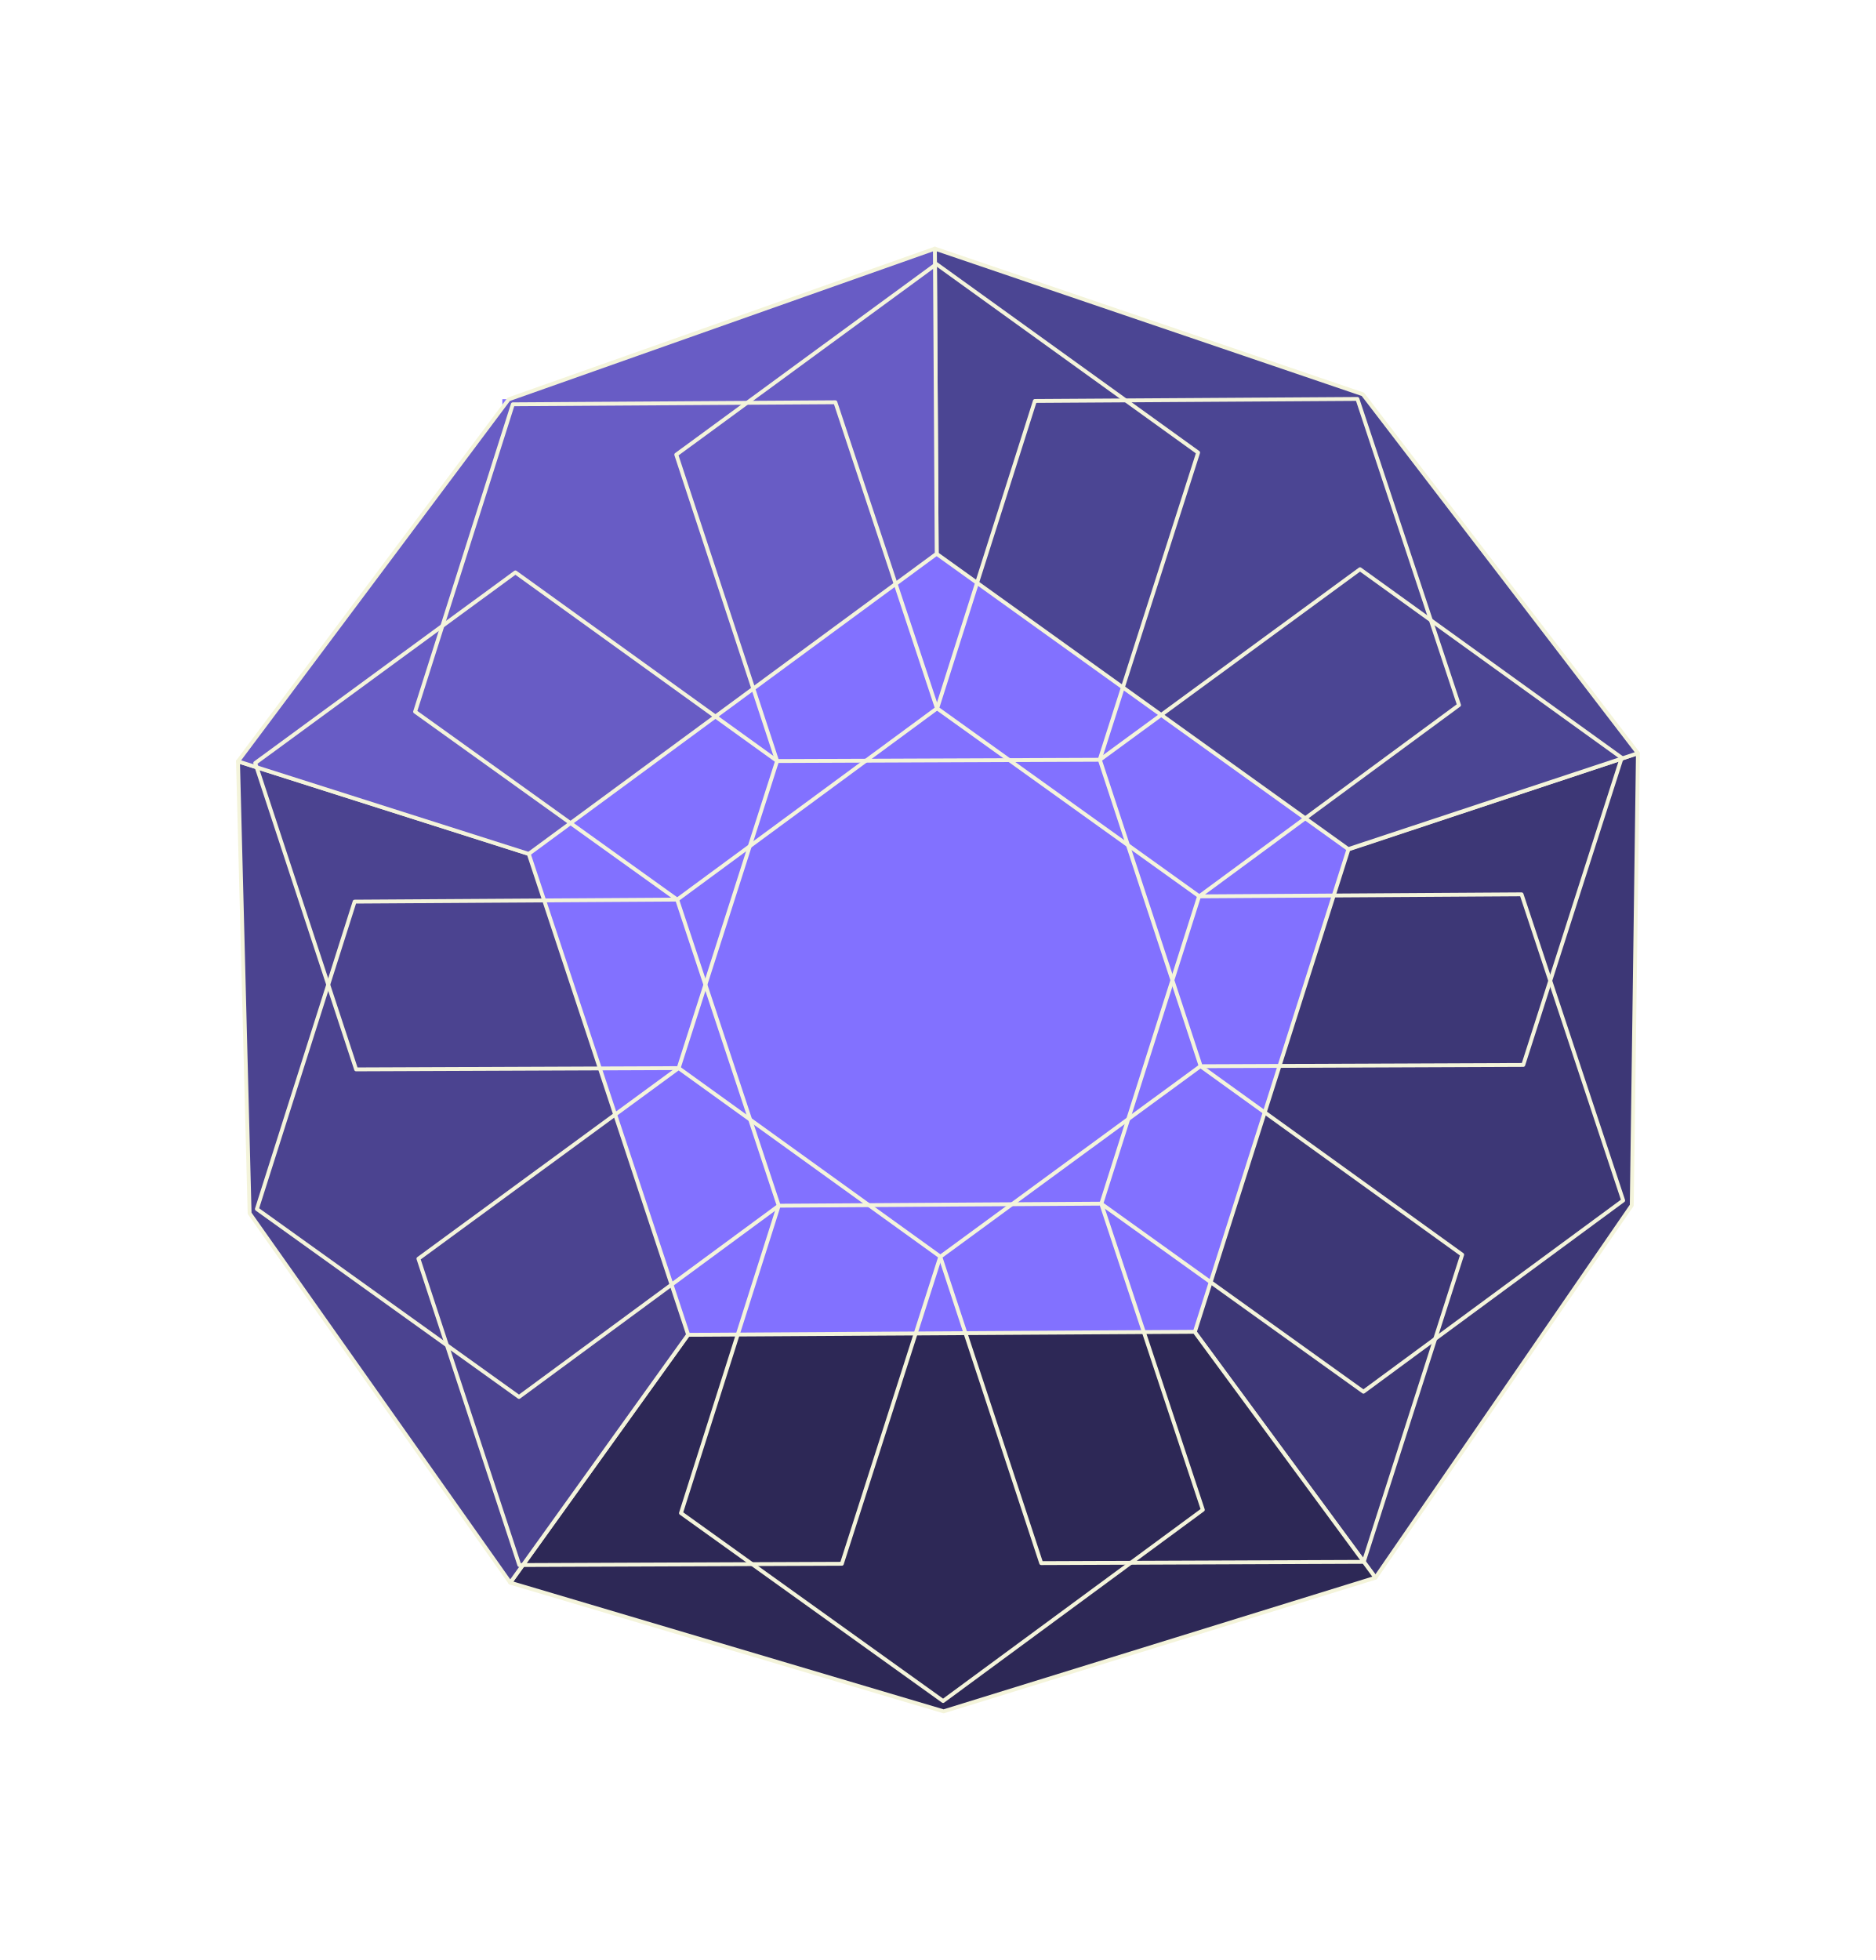
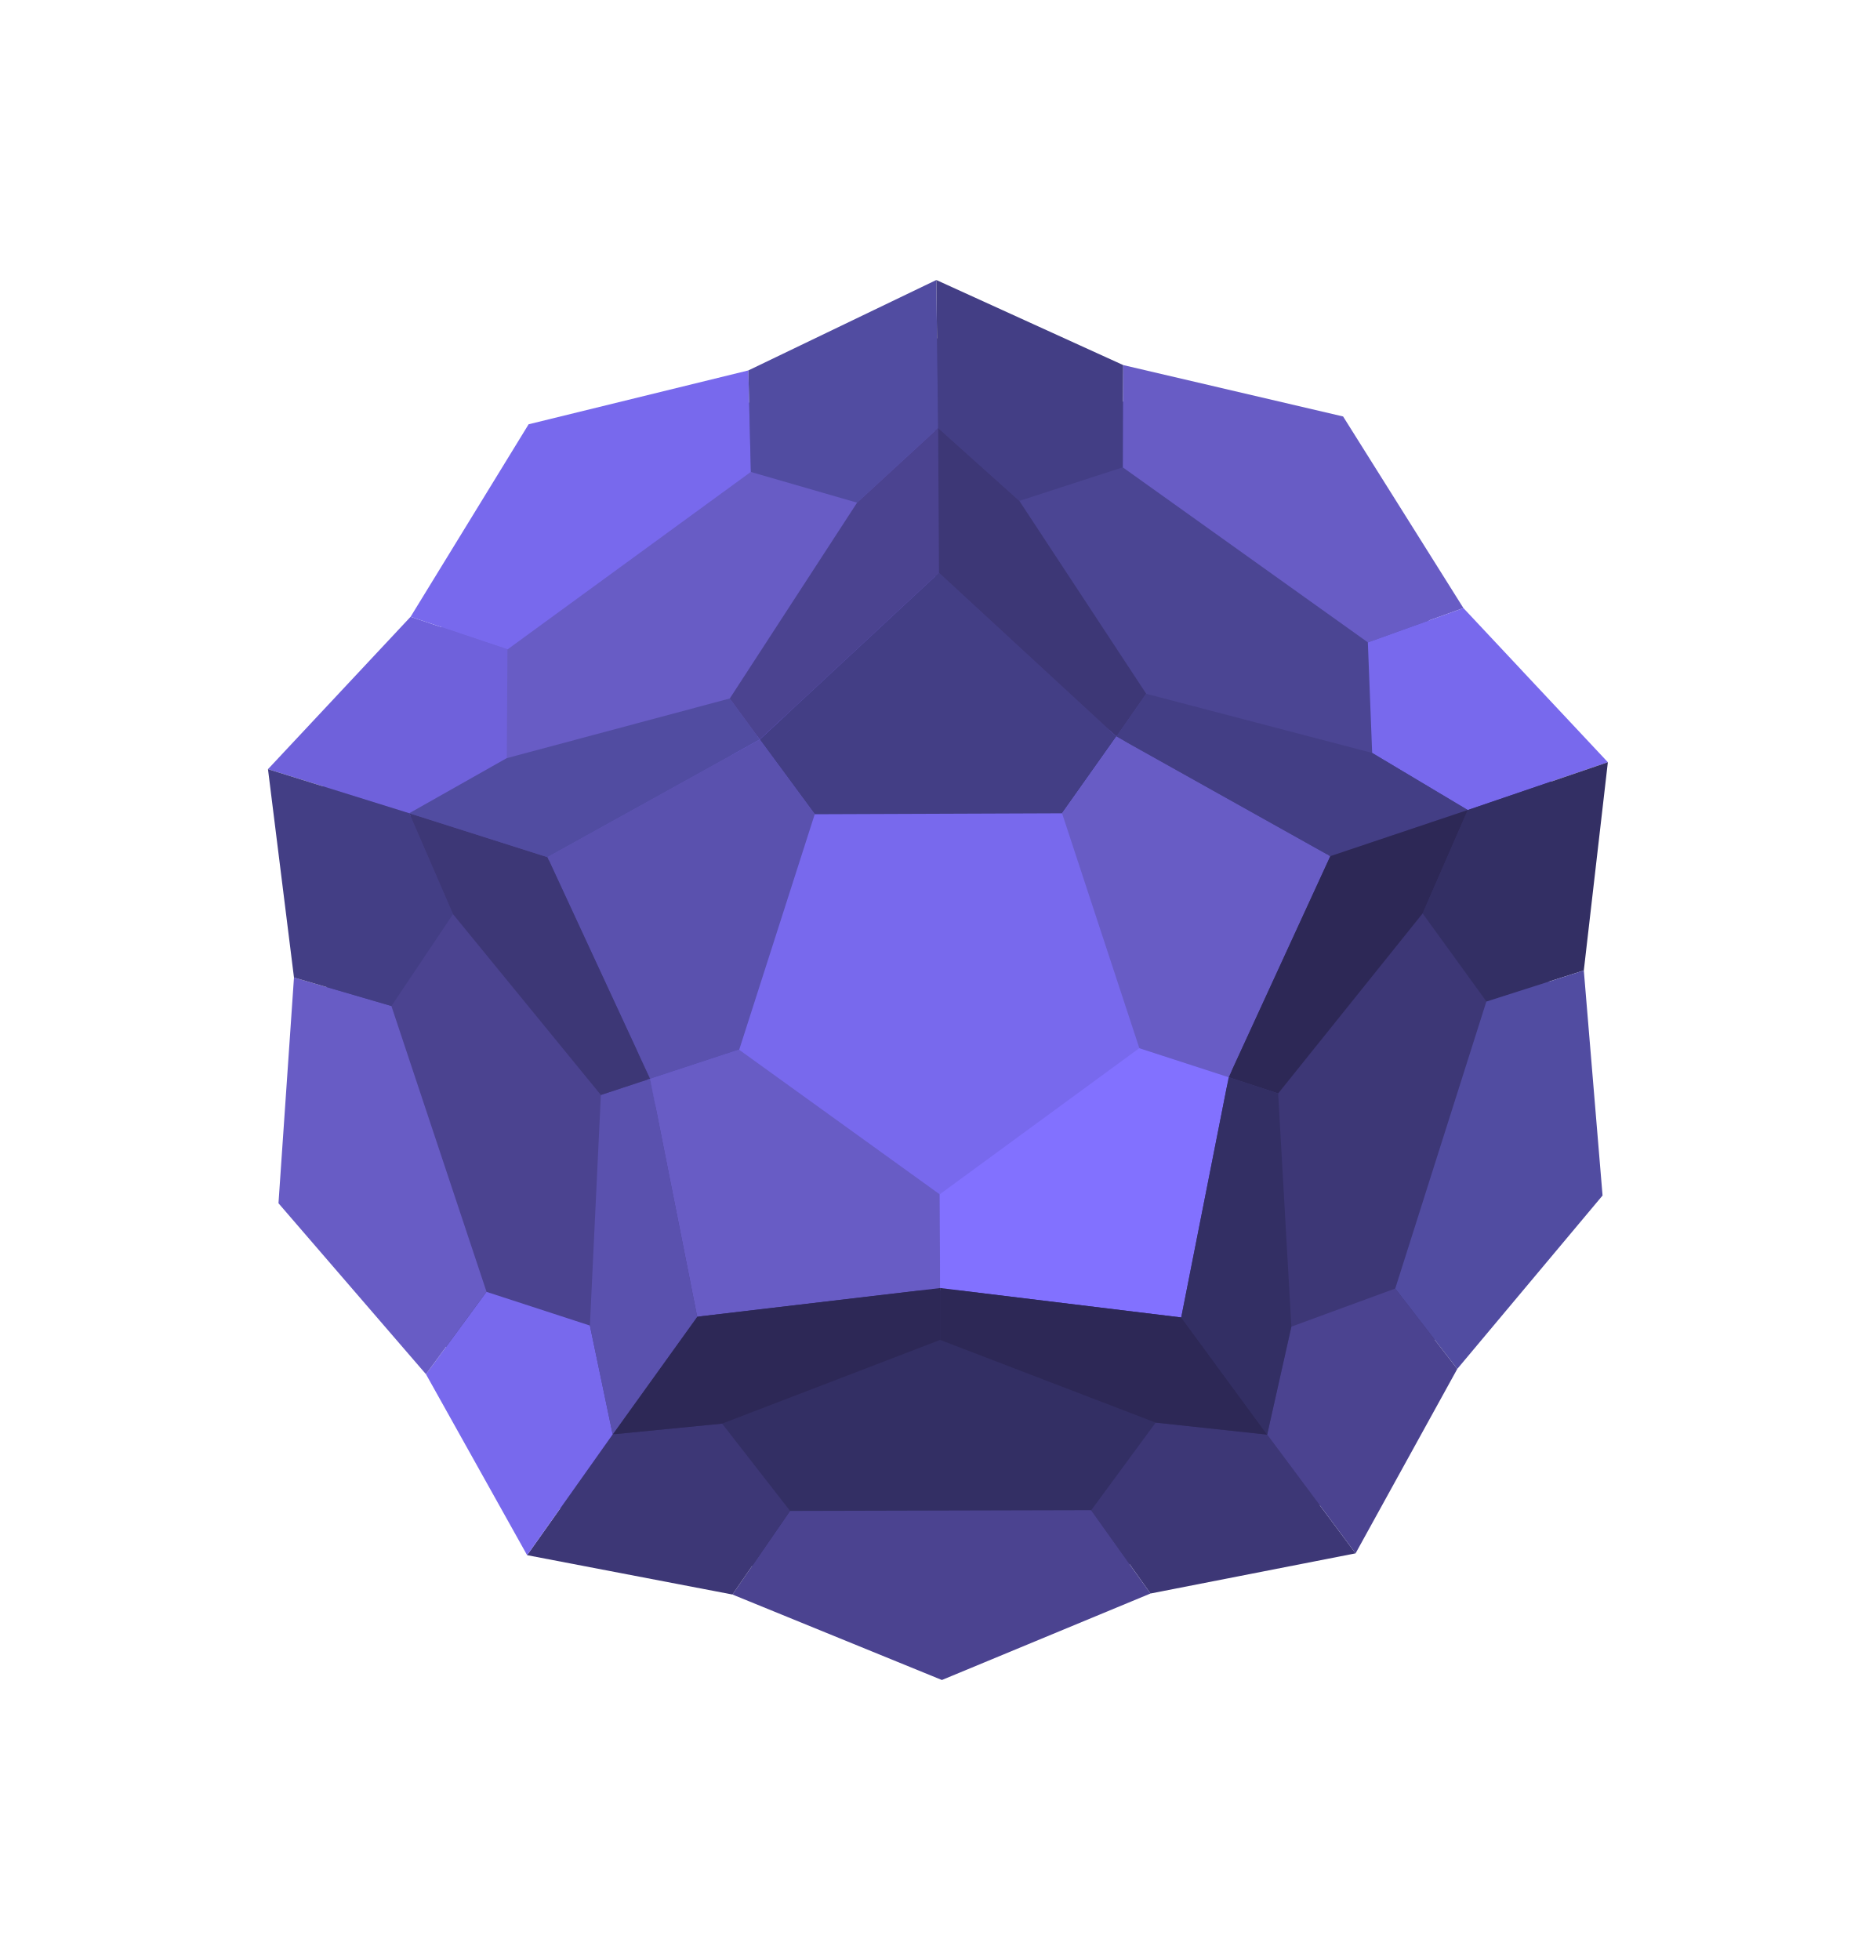
- <svg xmlns="http://www.w3.org/2000/svg" width="100%" height="100%" version="1.1" style="stroke-linecap: round; stroke-linejoin: round; stroke-miterlimit: 20; background: rgba(163, 0, 0, 1);" viewBox="-2253.315 -3078.952 3389.861 3541.608">
-   <svg id="S-7a-9d7dae" style="overflow: visible; pointer-events: none; display: none;" data-disabled="true" data-hidden="true">
-     <path id="P-43-248242" d="M-659.901 -1432.955M-659.901 -1432.955L-318.505 -1099.095L97.484 -882.323L-104.954 -451.293L-184.928 7.865L-650.164 -51.73L-1115.155 6.374L-1197.56 -454.686L-1402.43 -888.379L-992.875 -1101.818L-659.901 -1432.955L-659.901 -1432.955L-659.901 -1432.955 " style="stroke: rgb(244, 244, 219); stroke-opacity: 1; stroke-width: 0px; fill: rgb(130, 113, 255); fill-opacity: 1;" points="-199.6,-1427.407 1018.901,-548.84 559.872,881.516 -942.324,886.957 -1411.704,-540.036 -199.6,-1427.407" class="" transform="matrix(1,0,0,1,121.7292,-632.997)" />
-     <path id="P-ac-5c16a4" d="M-1364.151 -772.67M-1364.151 -772.67M-1364.151 -772.67M-1364.151 -772.67M-1364.151 -772.67M-1364.151 -772.67L-1371.637 -1035.608L-1379.124 -1298.546L-1020.326 -1116.72L-616.998 -1073.462L-440.163 -696.418L-145.138 -404.474L-375.952 -313.256L-606.766 -222.038L-1022.755 -438.81L-1364.151 -772.67L-1364.151 -772.67L-1364.151 -772.67L-1364.151 -772.67L-1364.151 -772.67L-1364.151 -772.67L-1364.151 -772.67 " style="stroke: rgb(244, 244, 219); stroke-opacity: 1; stroke-width: 0px; fill: rgb(76, 69, 147); fill-opacity: 1;" points="-703.838,-1333.12 -209.781,-1188.86 -655.066,-541.305 -1428.727,-302.757 -1460.418,-790.153 -708.557,-1335.916" class="" transform="matrix(1,0,0,1,825.9792,-1293.281)" />
-     <path id="P-56-cea315" d="M-1039.451 -296.041M-1039.451 -296.041L-1224.869 -453.586L-1410.287 -611.131L-1330.313 -1070.289L-1127.875 -1501.319L-897.061 -1592.537L-666.248 -1683.755L-735.596 -1292.606L-658.1 -899.66L-911.059 -640.244L-1039.451 -296.041L-1039.451 -296.041L-1039.451 -296.041 " style="stroke: rgb(244, 244, 219); stroke-opacity: 1; stroke-width: 0px; fill: rgb(61, 55, 118); fill-opacity: 1;" points="-1032.295,-1682.691 -670.445,-1372.927 -952.347,-490.915 -1406.589,-311.409 -1411.704,-1086.858 -1030.402,-1681.865" class="" transform="matrix(1,0,0,1,1347.088,-14.00092)" />
-     <path id="P-eb-bce465" d="M-937.449 -814.504M-937.449 -814.504L-1336.59 -1033.254L-1785.91 -1113.642L-1587.828 -1270.203L-1389.745 -1426.764L-924.755 -1484.868L-459.519 -1425.274L-274.101 -1267.729L-88.683 -1110.183L-538.634 -1031.628L-937.449 -814.504L-937.449 -814.504L-937.449 -814.504 " style="stroke: rgb(244, 244, 219); stroke-opacity: 1; stroke-width: 0px; fill: rgb(45, 40, 86); fill-opacity: 1;" points="-946.531,-1427.407 -110.543,-1135.557 -502.376,-823.065 -1422.877,-826.942 -1787.849,-1134.511 -946.531,-1427.407" class="" transform="matrix(1,0,0,1,396.3201,800.1418)" />
-     <path id="P-c7-9432cb" d="M-864.22 -298.181M-864.22 -298.181L-994.148 -637.258L-1247.798 -891.335L-1176.254 -1285.345L-1251.554 -1676.799L-1003.442 -1591.427L-755.33 -1506.056L-550.46 -1072.363L-468.055 -611.303L-666.137 -454.742L-864.22 -298.181L-864.22 -298.181L-864.22 -298.181 " style="stroke: rgb(244, 244, 219); stroke-opacity: 1; stroke-width: 0px; fill: rgb(75, 67, 144); fill-opacity: 1;" points="-853.961,-1675.606 -478.903,-1090.237 -478.138,-313.452 -962.13,-487.951 -1252.1,-1371.253 -859.084,-1682.256" class="" transform="matrix(1,0,0,1,-525.3709,-15.3197)" />
-     <path id="P-67-4f236f" d="M-925.438 -303.598M-925.438 -303.598L-1173.549 -388.97L-1421.661 -474.342L-1130.172 -767.716L-958.077 -1145.656L-554.808 -1190.667L-197.882 -1374.049L-190.395 -1111.112L-182.909 -848.174L-515.883 -517.037L-925.438 -303.598L-925.438 -303.598L-925.438 -303.598 " style="stroke: rgb(244, 244, 219); stroke-opacity: 1; stroke-width: 0px; fill: rgb(104, 92, 197); fill-opacity: 1;" points="-690.766,-1370.745 -196.609,-1205.194 -655.066,-541.305 -1406.854,-315.437 -1426.877,-830.436 -692.438,-1370.403" class="" transform="matrix(1,0,0,1,-355.2627,-1217.777)" />
+ <svg xmlns="http://www.w3.org/2000/svg" width="100%" height="100%" version="1.1" style="stroke-linecap: round; stroke-linejoin: round; stroke-miterlimit: 20; background: rgba(163, 0, 0, 1);" viewBox="-2328.499 -3159.919 3545.543 3704.401">
+   <svg id="S-c4-149336" style="overflow: visible; pointer-events: all;" data-disabled="false" data-hidden="false">
+     <polygon id="P-b5-790f31" points="-2626.382,2421.396 -4055.879,2435.056 -4066.843,475.902 -2637.898,467.735" style="stroke: rgb(244, 244, 219); stroke-opacity: 1; stroke-width: 0; fill: rgb(120, 105, 237); fill-opacity: 1;" class="" transform="matrix(1,0,0,1,2785.079,-2748.416)" />
+     <polygon id="P-d8-56e3a8" points="-2551.153,85.315 -2556.272,460.664 -2769.065,769.814 -2981.857,1078.963 -3131.885,875.087 -3281.914,671.212 -3154.351,270.455 -3026.788,-130.302 -2786.41,-210.169 -2546.033,-290.035" style="stroke: rgb(244, 244, 219); stroke-opacity: 1; stroke-width: 0; fill: rgb(61, 55, 118); fill-opacity: 1;" class="" transform="matrix(1,0,0,1,3149.988,-1394.674)" />
+     <polygon id="P-30-f27800" points="-2038.998,82.454 -1888.793,286.605 -2247.37,397.574 -2605.946,508.542 -2965.75,401.71 -3325.555,294.878 -3177.94,89.111 -3030.325,-116.656 -2609.764,-119.177 -2189.202,-121.698" style="stroke: rgb(244, 244, 219); stroke-opacity: 1; stroke-width: 0; fill: rgb(51, 47, 100); fill-opacity: 1;" class="" transform="matrix(1,0,0,1,2056.925,-602.317)" />
+     <polygon id="P-52-562759" points="-1999.189,263.956 -1866.831,663.154 -2014.524,869.066 -2162.218,1074.978 -2378.618,768.3 -2595.018,461.622 -2604.665,86.414 -2614.313,-288.793 -2372.93,-212.018 -2131.548,-135.243" style="stroke: rgb(244, 244, 219); stroke-opacity: 1; stroke-width: 0; fill: rgb(75, 67, 144); fill-opacity: 1;" class="" transform="matrix(1,0,0,1,893.5881,-1382.417)" />
+     <polygon id="P-ae-d3f854" points="-2346.15,744.388 -2117.764,1042.373 -2358.249,1121.999 -2598.735,1201.625 -2940.458,956.465 -3282.181,711.305 -3283.696,457.934 -3285.211,204.563 -2929.874,325.483 -2574.537,446.402" style="stroke: rgb(244, 244, 219); stroke-opacity: 1; stroke-width: 0; fill: rgb(75, 69, 147); fill-opacity: 1;" class="" transform="matrix(1,0,0,1,2721.718,-2727.083)" />
+     <polygon id="P-98-709946" points="-1904.762,449.193 -1903.244,702.448 -2242.004,951.687 -2580.764,1200.926 -2822.138,1124.087 -3063.512,1047.247 -2838.756,746.689 -2614,446.13 -2260.14,321.034 -1906.28,195.938" style="stroke: rgb(244, 244, 219); stroke-opacity: 1; stroke-width: 0; fill: rgb(104, 92, 197); fill-opacity: 1;" class="" transform="matrix(1,0,0,1,1342.787,-2718.458)" />
  </svg>
-   <svg id="layer 4" style="overflow: visible;">
-     <polygon id="P-b5-790f31" points="-2499.314,2593.733 -4054.912,2608.599 -4066.843,476.623 -2511.846,467.735" style="stroke: rgb(244, 244, 219); stroke-opacity: 1; stroke-width: 0px; fill: rgb(130, 113, 255); fill-opacity: 1;" class="" transform="matrix(1,0,0,1,2721.268,-2834.206)" />
+   <svg id="S-7b-403440" style="overflow: visible; pointer-events: all;" data-disabled="false" data-hidden="false">
+     <polygon id="P-91-f240b3" points="-3305.762,341.196 -3394.902,-108.088 -3226.638,-163.496 -2847.491,109.803 -2846.628,287.156" style="stroke: rgb(244, 244, 219); stroke-opacity: 1; stroke-width: 0; fill: rgb(104, 92, 197); fill-opacity: 1;" class="" transform="matrix(1,0,0,1,2295,-1012.518)" />
+     <polygon id="P-be-a02097" points="-3149.975,349.379 -3343.814,-69.895 -2942.518,-292.291 -2838.6,-151.163 -2981.358,293.881" style="stroke: rgb(244, 244, 219); stroke-opacity: 1; stroke-width: 0; fill: rgb(90, 81, 174); fill-opacity: 1;" class="" transform="matrix(1,0,0,1,2050.073,-1469.984)" />
+     <polygon id="P-89-20e88c" points="-2638.493,97.982 -2742.538,-43.278 -2403.836,-358.342 -2068.409,-48.875 -2171.116,96.227" style="stroke: rgb(244, 244, 219); stroke-opacity: 1; stroke-width: 0; fill: rgb(67, 62, 133); fill-opacity: 1;" class="" transform="matrix(1,0,0,1,1850.093,-1718.997)" />
+     <polygon id="P-04-b4b409" points="-3250.721,652.551 -3251.291,475.166 -2874.206,199.03 -2705.182,253.943 -2794.95,707.987" style="stroke: rgb(244, 244, 219); stroke-opacity: 1; stroke-width: 0; fill: rgb(130, 113, 255); fill-opacity: 1;" class="" transform="matrix(1,0,0,1,2699.092,-1377.913)" />
+     <polygon id="P-70-e5f399" points="-2824.324,715.773 -2970.42,271.813 -2867.647,126.742 -2463.392,352.879 -2655.421,770.643" style="stroke: rgb(244, 244, 219); stroke-opacity: 1; stroke-width: 0; fill: rgb(104, 92, 197); fill-opacity: 1;" class="" transform="matrix(1,0,0,1,2649.33,-1894.614)" />
+     <polygon id="P-f4-1b6a80" points="-2782.245,-80.166 -3169.889,-4.239 -3281.914,-161.599 -3160.119,-327.26 -2949.356,-304.565" style="stroke: rgb(244, 244, 219); stroke-opacity: 1; stroke-width: 0; fill: rgb(61, 55, 118); fill-opacity: 1;" class="" transform="matrix(1,0,0,1,3015.946,-143.9309)" />
+     <polygon id="P-04-85f4f9" points="-2444.411,-107.183 -2838.653,56.269 -3234.555,-105.284 -3125.797,-263.274 -2556.676,-264.698" style="stroke: rgb(244, 244, 219); stroke-opacity: 1; stroke-width: 0; fill: rgb(75, 67, 144); fill-opacity: 1;" class="" transform="matrix(1,0,0,1,2290.456,-40.98752)" />
+     <polygon id="P-bd-de66d5" points="-2108.552,-162.982 -2217.418,-4.91 -2605.544,-79.299 -2443.822,-307.623 -2236.958,-327.912" style="stroke: rgb(244, 244, 219); stroke-opacity: 1; stroke-width: 0; fill: rgb(61, 55, 118); fill-opacity: 1;" class="" transform="matrix(1,0,0,1,1273.33,-141.3619)" />
+     <polygon id="P-42-5df9f6" points="-2660.616,426.614 -2871.378,403.92 -3278.661,247.657 -3278.661,149.563 -2823.064,205.185" style="stroke: rgb(244, 244, 219); stroke-opacity: 1; stroke-width: 0; fill: rgb(45, 40, 86); fill-opacity: 1;" class="" transform="matrix(1,0,0,1,2727.205,-875.1102)" />
+     <polygon id="P-b0-6a2250" points="-2273.952,238.966 -2686.129,397.212 -2892.992,417.501 -2733.262,195.164 -2273.955,140.938" style="stroke: rgb(244, 244, 219); stroke-opacity: 1; stroke-width: 0; fill: rgb(45, 40, 86); fill-opacity: 1;" class="" transform="matrix(1,0,0,1,1722.5,-866.486)" />
+     <polygon id="P-1d-537c78" points="-3290.104,-87.727 -3020.547,-375.738 -2837.458,-314.174 -2838.735,-108.563 -3023.015,-4.398" style="stroke: rgb(244, 244, 219); stroke-opacity: 1; stroke-width: 0; fill: rgb(111, 97, 219); fill-opacity: 1;" class="" transform="matrix(1,0,0,1,1468.111,-1618.461)" />
+     <polygon id="P-e0-57efc8" points="-3157.49,130.225 -2934.411,-233.614 -2519.104,-335.386 -2514.334,-143.641 -2974.115,191.773" style="stroke: rgb(244, 244, 219); stroke-opacity: 1; stroke-width: 0; fill: rgb(120, 105, 237); fill-opacity: 1;" class="" transform="matrix(1,0,0,1,1605.064,-2124.43)" />
+     <polygon id="P-f1-c365b7" points="-2559.018,-23.615 -2563.747,-215.491 -2208.451,-386.4 -2205.017,-106.625 -2358.224,34.454" style="stroke: rgb(244, 244, 219); stroke-opacity: 1; stroke-width: 0; fill: rgb(81, 76, 161); fill-opacity: 1;" class="" transform="matrix(1,0,0,1,1649.698,-2244.319)" />
+     <polygon id="P-fd-9dc10d" points="-3305.845,357.125 -3121.565,252.959 -2700.154,140.221 -2643.387,217.708 -3044.682,440.105" style="stroke: rgb(244, 244, 219); stroke-opacity: 1; stroke-width: 0; fill: rgb(81, 76, 161); fill-opacity: 1;" class="" transform="matrix(1,0,0,1,1750.941,-1979.983)" />
+     <polygon id="P-f5-a6ac2f" points="-2809.934,496.422 -2569.282,126.262 -2416.075,-14.817 -2414.5,258.788 -2753.202,573.852" style="stroke: rgb(244, 244, 219); stroke-opacity: 1; stroke-width: 0; fill: rgb(75, 67, 144); fill-opacity: 1;" class="" transform="matrix(1,0,0,1,1860.757,-2336.127)" />
+     <polygon id="P-07-ae74a8" points="-3184.37,-379.059 -2831.095,-218.249 -2831.854,-25.089 -3027.401,38.464 -3180.936,-99.283" style="stroke: rgb(244, 244, 219); stroke-opacity: 1; stroke-width: 0; fill: rgb(67, 62, 133); fill-opacity: 1;" class="" transform="matrix(1,0,0,1,2625.617,-2251.661)" />
+     <polygon id="P-85-2e4498" points="-3162.157,-332.188 -2746.571,-235.07 -2519.163,127.039 -2699.646,191.964 -3162.811,-138.761" style="stroke: rgb(244, 244, 219); stroke-opacity: 1; stroke-width: 0; fill: rgb(104, 92, 197); fill-opacity: 1;" class="" transform="matrix(1,0,0,1,2956.688,-2137.715)" />
+     <polygon id="P-67-75db28" points="-2555.752,-313.731 -2375.133,-378.658 -2102.112,-87.298 -2366.913,3.052 -2547.617,-104.868" style="stroke: rgb(244, 244, 219); stroke-opacity: 1; stroke-width: 0; fill: rgb(120, 105, 237); fill-opacity: 1;" class="" transform="matrix(1,0,0,1,2812.65,-1632.023)" />
+     <polygon id="P-53-e066b4" points="-3139.527,-2.879 -2985.992,134.868 -2746.253,499.317 -2802.525,580.193 -3137.952,270.726" style="stroke: rgb(244, 244, 219); stroke-opacity: 1; stroke-width: 0; fill: rgb(61, 55, 118); fill-opacity: 1;" class="" transform="matrix(1,0,0,1,2584.208,-2348.064)" />
+     <polygon id="P-c2-da59b7" points="-2859.72,133.961 -2432.6,245.767 -2251.896,353.686 -2511.694,440.923 -2915.949,214.785" style="stroke: rgb(244, 244, 219); stroke-opacity: 1; stroke-width: 0; fill: rgb(67, 62, 133); fill-opacity: 1;" class="" transform="matrix(1,0,0,1,2697.633,-1982.657)" />
+     <polygon id="P-04-936f18" points="-3039.475,98.697 -3230.602,-243.281 -3116.293,-398.989 -2920.801,-335.267 -2877.754,-129.627" style="stroke: rgb(244, 244, 219); stroke-opacity: 1; stroke-width: 0; fill: rgb(120, 105, 237); fill-opacity: 1;" class="" transform="matrix(1,0,0,1,1707.262,-319.3578)" />
+     <polygon id="P-56-eb7580" points="-2712.813,270.012 -2991.616,-53.116 -2962.318,-479.707 -2778.198,-425.96 -2598.432,114.026" style="stroke: rgb(244, 244, 219); stroke-opacity: 1; stroke-width: 0; fill: rgb(104, 92, 197); fill-opacity: 1;" class="" transform="matrix(1,0,0,1,1189.469,-832.6619)" />
+     <polygon id="P-64-5f8f76" points="-2281.961,70.023 -2466.194,16.198 -2515.341,-377.632 -2248.252,-294.302 -2165.599,-103.615" style="stroke: rgb(244, 244, 219); stroke-opacity: 1; stroke-width: 0; fill: rgb(67, 62, 133); fill-opacity: 1;" class="" transform="matrix(1,0,0,1,693.3484,-1328.557)" />
+     <polygon id="P-e6-960f11" points="-3007.623,625.386 -3050.67,419.746 -3029.964,-15.993 -2936.815,-46.744 -2847.893,403.049" style="stroke: rgb(244, 244, 219); stroke-opacity: 1; stroke-width: 0; fill: rgb(90, 81, 174); fill-opacity: 1;" class="" transform="matrix(1,0,0,1,1837.131,-1074.371)" />
+     <polygon id="P-37-756ff2" points="-2446.985,561.78 -2726.467,219.989 -2809.12,29.302 -2547.958,112.282 -2353.899,531.045" style="stroke: rgb(244, 244, 219); stroke-opacity: 1; stroke-width: 0; fill: rgb(61, 55, 118); fill-opacity: 1;" class="" transform="matrix(1,0,0,1,1254.217,-1652.161)" />
+     <polygon id="P-23-9ebba2" points="-2876.819,-381.537 -2922.27,12.046 -3106.298,70.741 -3226.921,-95.776 -3141.621,-291.187" style="stroke: rgb(244, 244, 219); stroke-opacity: 1; stroke-width: 0; fill: rgb(51, 47, 100); fill-opacity: 1;" class="" transform="matrix(1,0,0,1,3587.357,-1337.784)" />
+     <polygon id="P-6a-450c5c" points="-2721.818,-481.369 -2686.392,-56.06 -2960.993,271.709 -3078.286,119.948 -2906.068,-422.493" style="stroke: rgb(244, 244, 219); stroke-opacity: 1; stroke-width: 0; fill: rgb(81, 76, 161); fill-opacity: 1;" class="" transform="matrix(1,0,0,1,3386.901,-844.3584)" />
+     <polygon id="P-56-4e5731" points="-2277.547,-401.41 -2160.209,-249.52 -2352.42,99.044 -2519.531,-125.356 -2473.782,-329.422" style="stroke: rgb(244, 244, 219); stroke-opacity: 1; stroke-width: 0; fill: rgb(75, 67, 144); fill-opacity: 1;" class="" transform="matrix(1,0,0,1,2586.121,-323.1404)" />
+     <polygon id="P-a1-cebab2" points="-2745.435,32.028 -2830.735,227.438 -3103.769,567.659 -3197.262,537.029 -3005.233,119.265" style="stroke: rgb(244, 244, 219); stroke-opacity: 1; stroke-width: 0; fill: rgb(45, 40, 86); fill-opacity: 1;" class="" transform="matrix(1,0,0,1,3191.171,-1660.999)" />
+     <polygon id="P-00-2859c3" points="-2528.998,-27.045 -2504,413.757 -2549.749,617.823 -2712.197,396.394 -2622.429,-57.651" style="stroke: rgb(244, 244, 219); stroke-opacity: 1; stroke-width: 0; fill: rgb(51, 47, 100); fill-opacity: 1;" class="" transform="matrix(1,0,0,1,2616.339,-1066.319)" />
  </svg>
-   <svg id="S-7b-403440" style="overflow: visible; pointer-events: none;" data-disabled="true" data-hidden="false">
-     <polygon id="P-91-f240b3" points="-2492.262,526.886 -2955.388,1199.726 -3281.914,756.006 -3004.282,-116.211 -2481.119,-290.035" style="stroke: rgb(244, 244, 219); stroke-opacity: 1; stroke-width: 7; fill: rgb(61, 55, 118); fill-opacity: 1;" class="" transform="matrix(1,0,0,1,3187.607,-1427.892)" />
-     <polygon id="P-be-a02097" points="-1762.053,322.623 -2542.467,564.137 -3325.555,331.625 -3004.282,-116.211 -2088.962,-121.698" style="stroke: rgb(244, 244, 219); stroke-opacity: 1; stroke-width: 7; fill: rgb(45, 40, 86); fill-opacity: 1;" class="" transform="matrix(1,0,0,1,1994.272,-550.7894)" />
-     <polygon id="P-89-20e88c" points="-1800.894,747.128 -2122.337,1195.28 -2593.316,527.818 -2614.313,-288.793 -2088.962,-121.698" style="stroke: rgb(244, 244, 219); stroke-opacity: 1; stroke-width: 7; fill: rgb(75, 67, 144); fill-opacity: 1;" class="" transform="matrix(1,0,0,1,791.0544,-1414.444)" />
-     <polygon id="P-04-b4b409" points="-2014.779,1116.279 -2538.179,1289.579 -3281.914,756.006 -3285.211,204.563 -2511.846,467.735" style="stroke: rgb(244, 244, 219); stroke-opacity: 1; stroke-width: 7; fill: rgb(75, 69, 147); fill-opacity: 1;" class="" transform="matrix(1,0,0,1,2721.268,-2834.206)" />
-     <polygon id="P-70-e5f399" points="-1800.894,747.128 -2538.179,1289.579 -3063.512,1122.344 -2574.347,468.2 -1804.197,195.938" style="stroke: rgb(244, 244, 219); stroke-opacity: 1; stroke-width: 7; fill: rgb(104, 92, 197); fill-opacity: 1;" class="" transform="matrix(1,0,0,1,1240.254,-2825.581)" />
-   </svg>
-   <svg id="S-ef-3b52b6" style="overflow: visible; pointer-events: all;" data-disabled="false" data-hidden="false">
-     <g id="G-cf-1e94bc" transform="matrix(1,0,0,1,-73.06039,25.15015)">
+   <svg id="S-9d-531a9c" style="overflow: visible; pointer-events: none; display: none;" data-disabled="true" data-hidden="true">
+     <g id="G-ca-68c925" transform="matrix(1,0,0,1,2211.139,301.7997)">
+       <rect id="R-d9-14f416" width="487.653" height="157.649" style="stroke: rgb(244, 244, 219); stroke-opacity: 1; stroke-width: 0; fill: rgb(130, 113, 255); fill-opacity: 1;" transform="matrix(1,0,0,1,-3016.298,-2500.871)" />
+       <rect id="R-f1-999230" width="487.653" height="157.649" style="stroke: rgb(244, 244, 219); stroke-opacity: 1; stroke-width: 0; fill: rgb(120, 105, 237); fill-opacity: 1;" transform="matrix(1,0,0,1,-3016.302,-2343.218)" />
+       <rect id="R-97-21664f" width="487.653" height="157.649" style="stroke: rgb(244, 244, 219); stroke-opacity: 1; stroke-width: 0; fill: rgb(111, 97, 219); fill-opacity: 1;" transform="matrix(1,0,0,1,-3016.304,-2185.572)" />
+       <rect id="R-b1-e285a4" width="487.653" height="157.649" style="stroke: rgb(244, 244, 219); stroke-opacity: 1; stroke-width: 0; fill: rgb(104, 92, 197); fill-opacity: 1;" transform="matrix(1,0,0,1,-3016.303,-2027.924)" />
+       <rect id="R-72-7dd0fd" width="487.653" height="157.649" style="stroke: rgb(244, 244, 219); stroke-opacity: 1; stroke-width: 0; fill: rgb(90, 81, 174); fill-opacity: 1;" transform="matrix(1,0,0,1,-3016.304,-1870.276)" />
+       <rect id="R-fb-2571aa" width="487.653" height="157.649" style="stroke: rgb(244, 244, 219); stroke-opacity: 1; stroke-width: 0; fill: rgb(81, 76, 161); fill-opacity: 1;" transform="matrix(1,0,0,1,-3016.304,-1712.628)" />
+       <rect id="R-9e-933f82" width="487.653" height="157.649" style="stroke: rgb(244, 244, 219); stroke-opacity: 1; stroke-width: 0; fill: rgb(74, 69, 147); fill-opacity: 1;" transform="matrix(1,0,0,1,-3016.304,-1554.978)" />
+       <rect id="R-45-fda569" width="487.653" height="157.649" style="stroke: rgb(244, 244, 219); stroke-opacity: 1; stroke-width: 0; fill: rgb(67, 62, 133); fill-opacity: 1;" transform="matrix(1,0,0,1,-3016.304,-1397.326)" />
+       <rect id="R-62-b0f061" width="487.653" height="157.649" style="stroke: rgb(244, 244, 219); stroke-opacity: 1; stroke-width: 0; fill: rgb(61, 55, 118); fill-opacity: 1;" transform="matrix(1,0,0,1,-3016.304,-1239.674)" />
+       <rect id="R-56-e1db1b" width="487.653" height="157.649" style="stroke: rgb(244, 244, 219); stroke-opacity: 1; stroke-width: 0; fill: rgb(51, 47, 100); fill-opacity: 1;" transform="matrix(1,0,0,1,-3016.304,-1082.023)" />
+       <rect id="R-1d-c14525" width="487.653" height="157.649" style="stroke: rgb(244, 244, 219); stroke-opacity: 1; stroke-width: 0; fill: rgb(45, 40, 86); fill-opacity: 1;" transform="matrix(1,0,0,1,-3016.304,-924.3762)" />
+     </g>
+     <g id="G-cf-1e94bc" transform="matrix(1,0,0,1,-75.69177,18.47754)">
      <polygon id="P-f4-d00a42" points="-2458.087,65.941 -2274.484,619.099 -2743.832,964.652 -3217.508,625.058 -3040.908,69.624" style="stroke: rgb(244, 244, 219); stroke-opacity: 1; stroke-width: 7; fill: rgb(130, 113, 255); fill-opacity: 0;" class="" transform="matrix(1,0,0,1,2730.731,-2449.184)" />
      <polygon id="P-1d-50b409" points="-2458.087,65.941 -2274.484,619.099 -2743.832,964.652 -3217.508,625.058 -3040.908,69.624" style="stroke: rgb(244, 244, 219); stroke-opacity: 1; stroke-width: 7; fill: rgb(130, 113, 255); fill-opacity: 0;" class="" transform="matrix(1,0,0,1,3027.372,-1554.043)" />
      <polygon id="P-ff-109cbb" points="-2458.087,65.941 -2274.484,619.099 -2743.832,964.652 -3217.508,625.058 -3040.908,69.624" style="stroke: rgb(244, 244, 219); stroke-opacity: 1; stroke-width: 7; fill: rgb(130, 113, 255); fill-opacity: 0;" class="" transform="matrix(1,0,0,1,2267.795,-995.0962)" />
      <polygon id="P-13-be405a" points="-2458.087,65.941 -2274.484,619.099 -2743.832,964.652 -3217.508,625.058 -3040.908,69.624" style="stroke: rgb(244, 244, 219); stroke-opacity: 1; stroke-width: 7; fill: rgb(130, 113, 255); fill-opacity: 0;" class="" transform="matrix(1,0,0,1,1787.355,-2443.183)" />
      <polygon id="P-99-af10fc" points="-2458.087,65.941 -2274.484,619.099 -2743.832,964.652 -3217.508,625.058 -3040.908,69.624" style="stroke: rgb(244, 244, 219); stroke-opacity: 1; stroke-width: 7; fill: rgb(130, 113, 255); fill-opacity: 0;" class="" transform="matrix(1,0,0,1,1501.458,-1544.529)" />
    </g>
+     <g id="G-d5-b46a0f" transform="matrix(1,0,0,1,0,6.15918)">
+       <polygon id="P-dd-d7ea78" points="-2303.513,323.159 -2481.426,878.173 -3064.254,880.478 -3246.55,326.888 -2776.386,-17.554" style="stroke: rgb(244, 244, 219); stroke-opacity: 1; stroke-width: 7; fill: rgb(130, 113, 255); fill-opacity: 0;" class="" transform="matrix(1,0,0,1,2980.707,-2032.825)" />
+       <polygon id="P-2d-eff974" points="-2303.513,323.159 -2481.426,878.173 -3064.254,880.478 -3246.55,326.888 -2776.386,-17.554" style="stroke: rgb(244, 244, 219); stroke-opacity: 1; stroke-width: 7; fill: rgb(130, 113, 255); fill-opacity: 0;" class="" transform="matrix(1,0,0,1,2692.421,-1134.958)" />
+       <polygon id="P-5d-56d8fe" points="-2303.513,323.159 -2481.426,878.173 -3064.254,880.478 -3246.55,326.888 -2776.386,-17.554" style="stroke: rgb(244, 244, 219); stroke-opacity: 1; stroke-width: 7; fill: rgb(130, 113, 255); fill-opacity: 0;" class="" transform="matrix(1,0,0,1,1749.358,-1131.459)" />
+       <polygon id="P-04-fe4bd2" points="-2303.513,323.159 -2481.426,878.173 -3064.254,880.478 -3246.55,326.888 -2776.386,-17.554" style="stroke: rgb(244, 244, 219); stroke-opacity: 1; stroke-width: 7; fill: rgb(130, 113, 255); fill-opacity: 0;" class="" transform="matrix(1,0,0,1,2215.275,-2584.284)" />
+       <polygon id="P-dc-ac6c6b" points="-2303.513,323.159 -2481.426,878.173 -3064.254,880.478 -3246.55,326.888 -2776.386,-17.554" style="stroke: rgb(244, 244, 219); stroke-opacity: 1; stroke-width: 7; fill: rgb(130, 113, 255); fill-opacity: 0;" class="" transform="matrix(1,0,0,1,1454.444,-2027.101)" />
+     </g>
  </svg>
-   <svg id="S-78-7055e6" style="overflow: visible; pointer-events: all;" data-disabled="false" data-hidden="false">
-     <polygon id="P-dd-d7ea78" points="-2303.513,323.159 -2481.426,878.173 -3064.254,880.478 -3246.55,326.888 -2776.386,-17.554" style="stroke: rgb(244, 244, 219); stroke-opacity: 1; stroke-width: 7; fill: rgb(130, 113, 255); fill-opacity: 0;" class="" transform="matrix(1,0,0,1,2980.707,-2032.825)" />
-     <polygon id="P-2d-eff974" points="-2303.513,323.159 -2481.426,878.173 -3064.254,880.478 -3246.55,326.888 -2776.386,-17.554" style="stroke: rgb(244, 244, 219); stroke-opacity: 1; stroke-width: 7; fill: rgb(130, 113, 255); fill-opacity: 0;" class="" transform="matrix(1,0,0,1,2692.421,-1134.958)" />
-     <polygon id="P-5d-56d8fe" points="-2303.513,323.159 -2481.426,878.173 -3064.254,880.478 -3246.55,326.888 -2776.386,-17.554" style="stroke: rgb(244, 244, 219); stroke-opacity: 1; stroke-width: 7; fill: rgb(130, 113, 255); fill-opacity: 0;" class="" transform="matrix(1,0,0,1,1749.358,-1131.459)" />
-     <polygon id="P-04-fe4bd2" points="-2303.513,323.159 -2481.426,878.173 -3064.254,880.478 -3246.55,326.888 -2776.386,-17.554" style="stroke: rgb(244, 244, 219); stroke-opacity: 1; stroke-width: 7; fill: rgb(130, 113, 255); fill-opacity: 0;" class="" transform="matrix(1,0,0,1,2215.275,-2584.284)" />
-     <polygon id="P-dc-ac6c6b" points="-2303.513,323.159 -2481.426,878.173 -3064.254,880.478 -3246.55,326.888 -2776.386,-17.554" style="stroke: rgb(244, 244, 219); stroke-opacity: 1; stroke-width: 7; fill: rgb(130, 113, 255); fill-opacity: 0;" class="" transform="matrix(1,0,0,1,1454.444,-2027.101)" />
-   </svg>
-   <defs id="SvgjsDefs181215" />
+   <defs id="SvgjsDefs9679" />
</svg>
